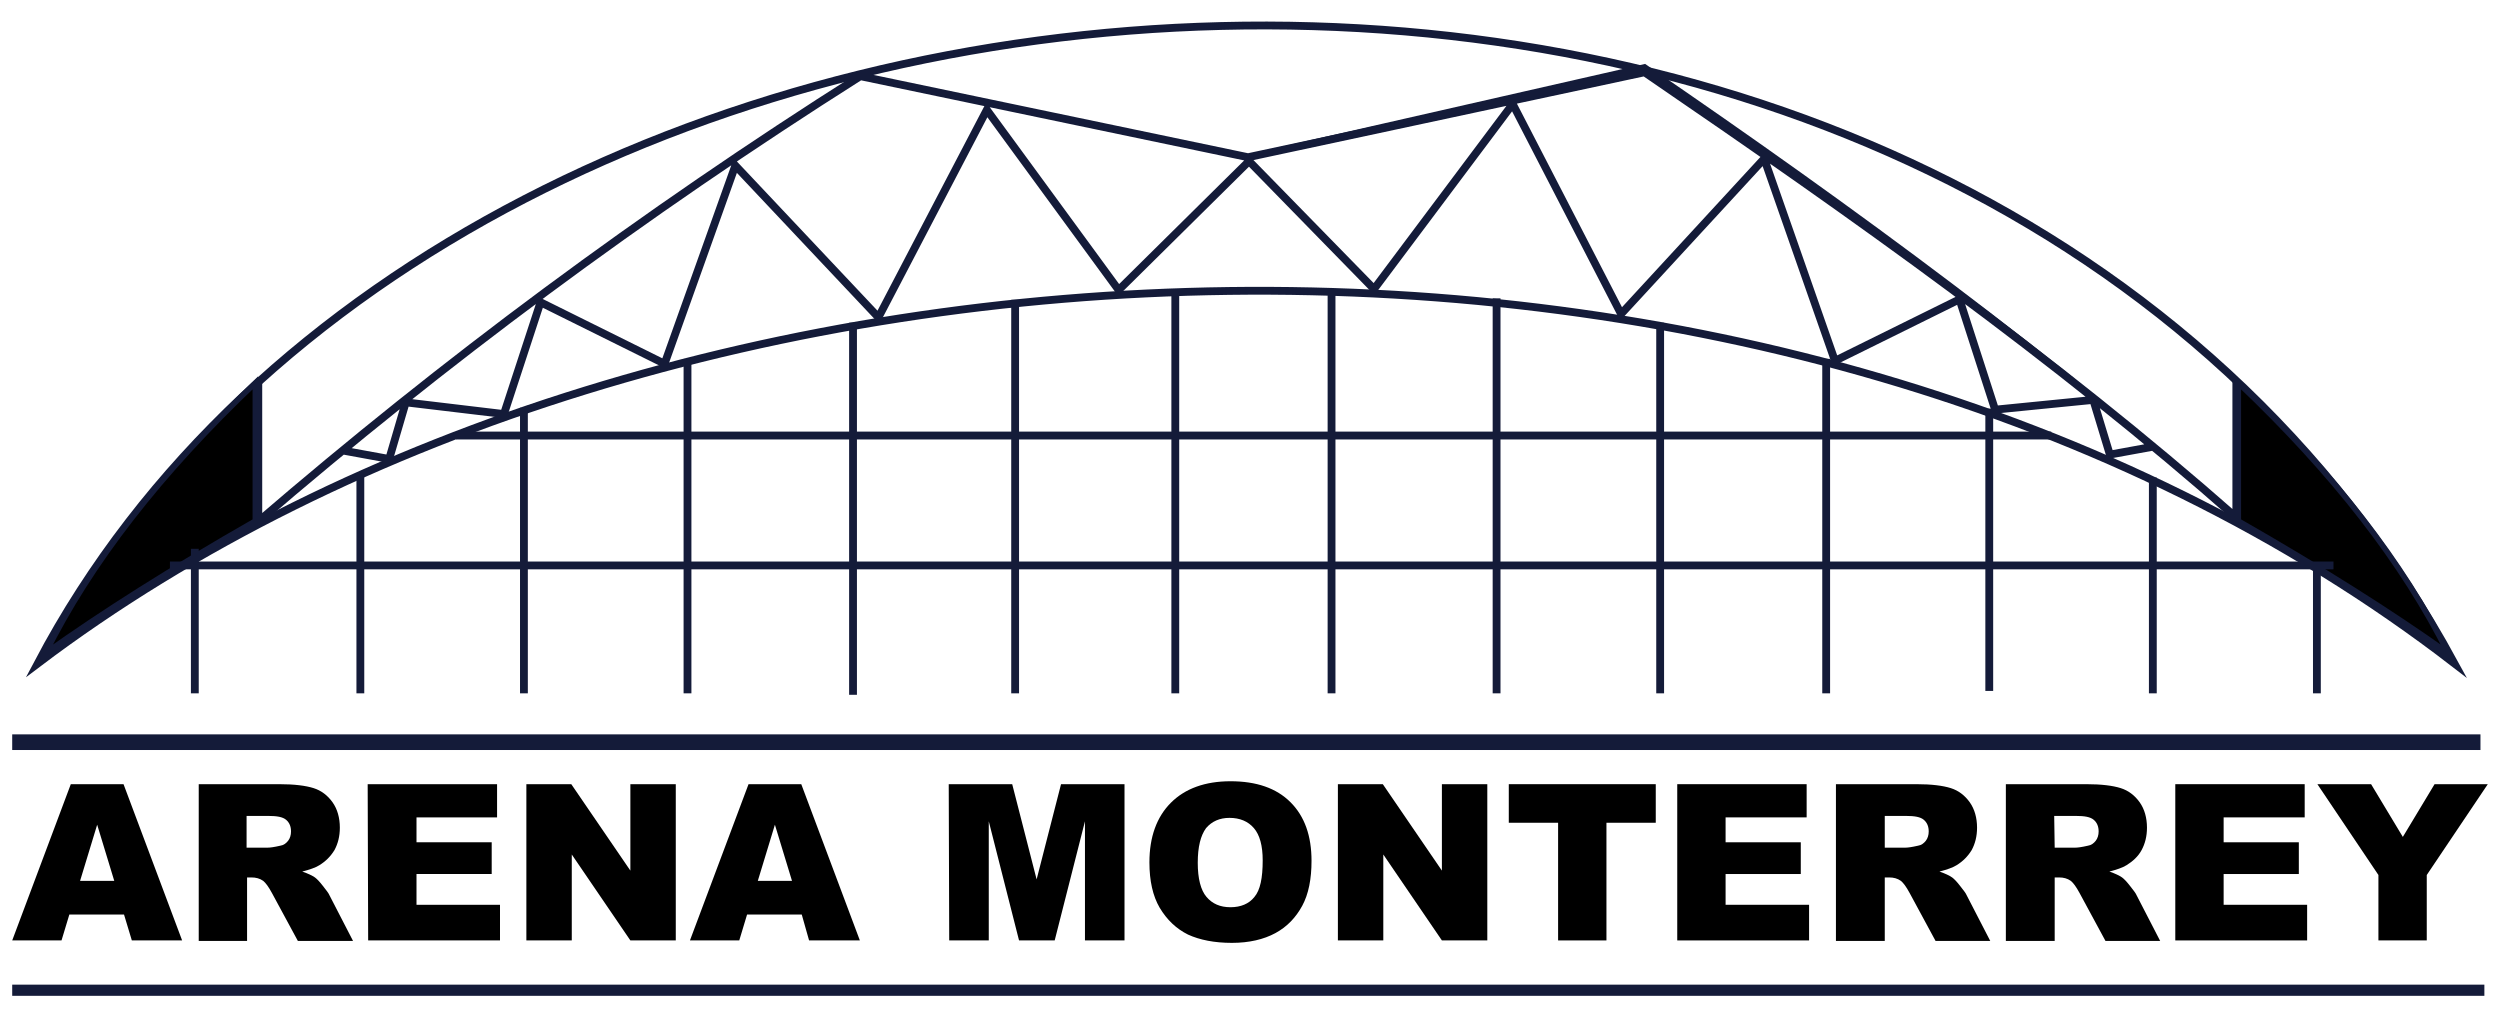
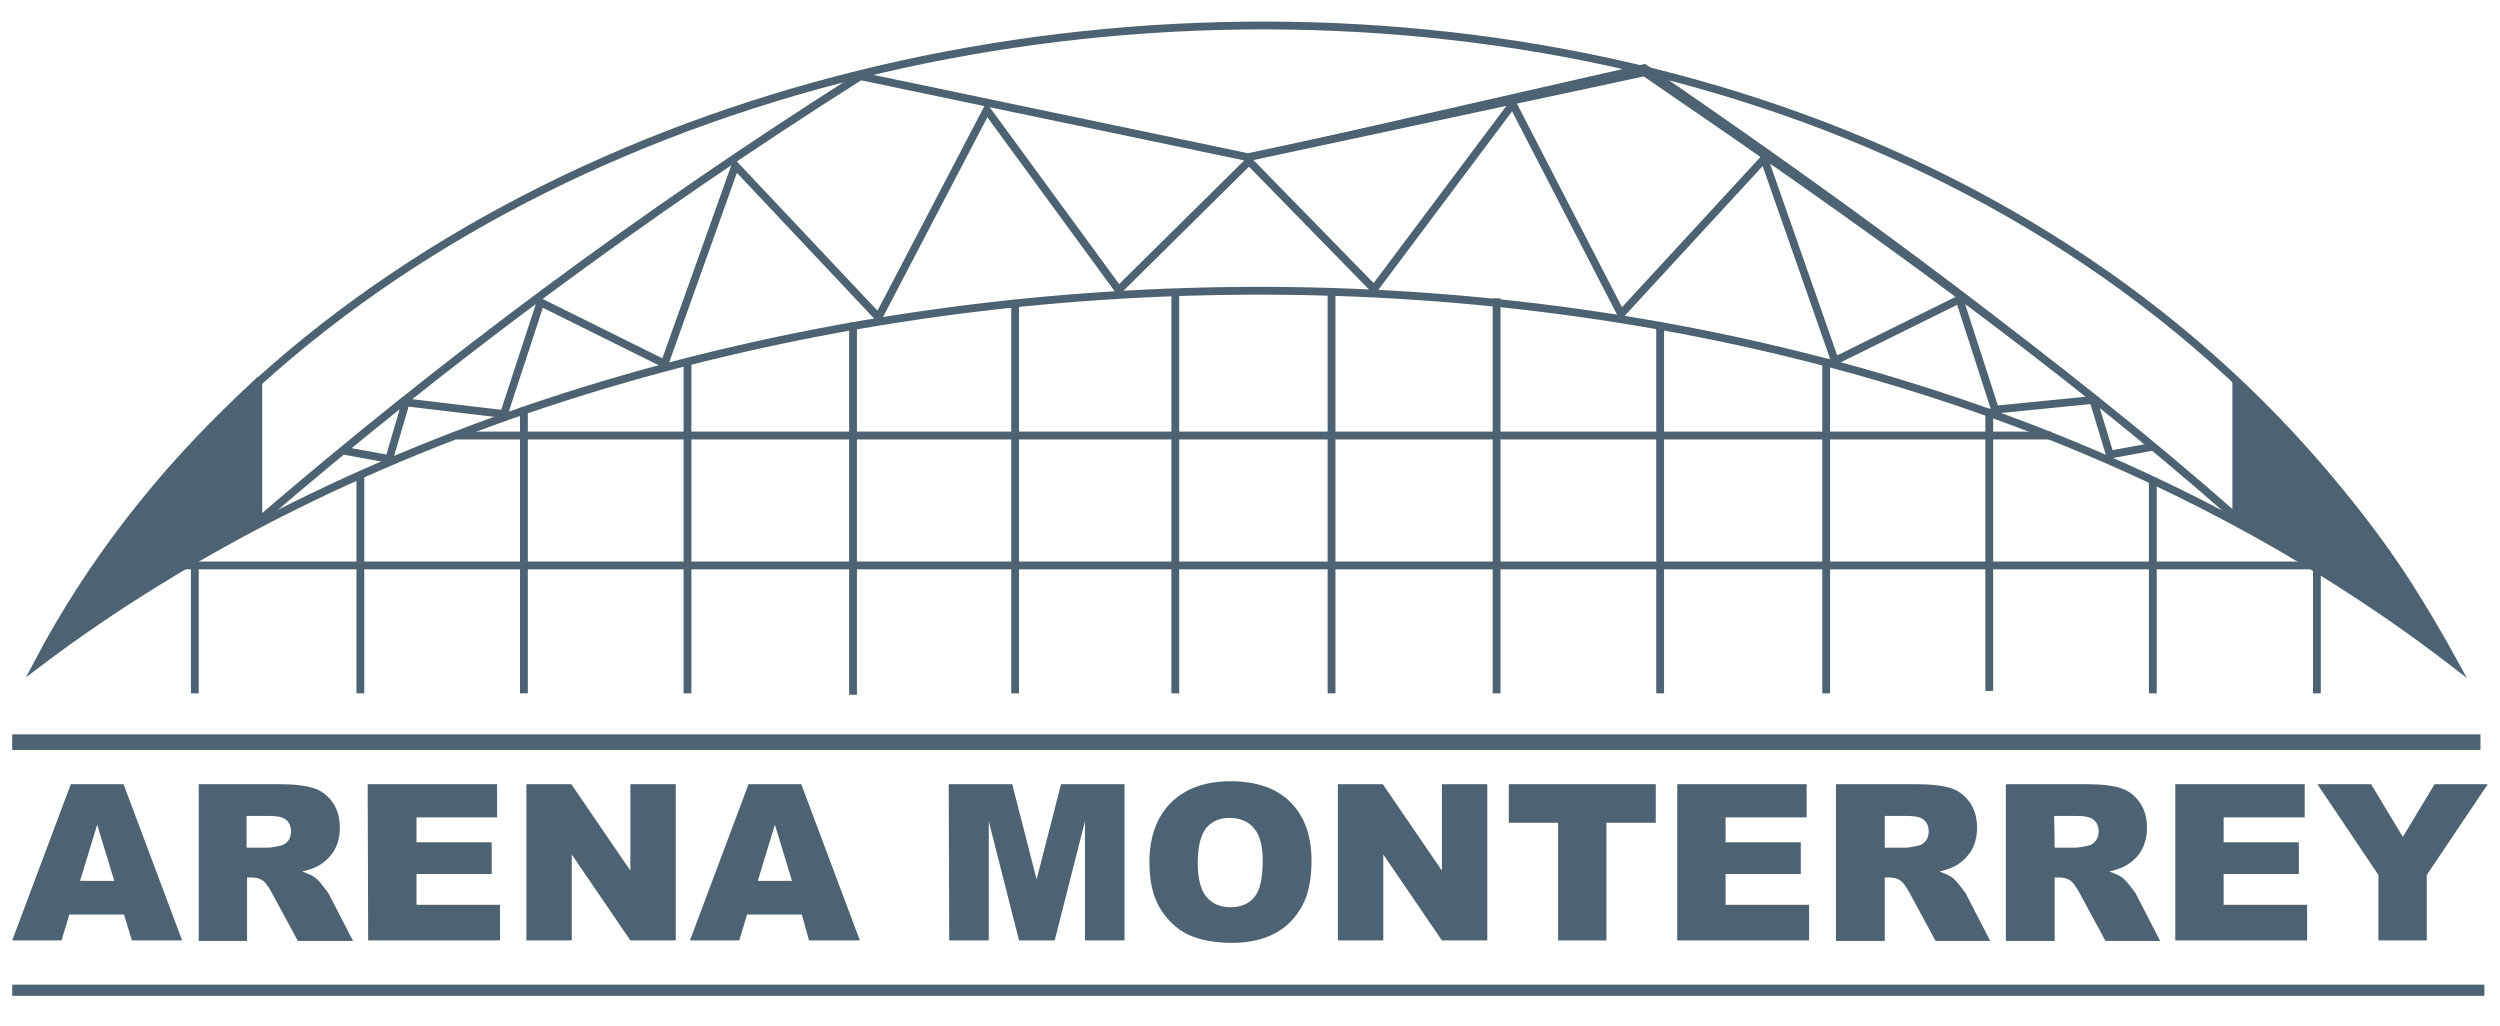
- <svg xmlns="http://www.w3.org/2000/svg" version="1.1" id="bluesvg" x="0px" y="0px" viewBox="0 0 512 210" style="enable-background:new 0 0 512 210;" xml:space="preserve" className="fill-[#FFFFFF] hover:fill-[#FFFFFF]">
+ <svg xmlns="http://www.w3.org/2000/svg" version="1.1" id="bluesvg" x="0px" y="0px" viewBox="0 0 512 210" style="enable-background:new 0 0 512 210;" xml:space="preserve">
  <style type="text/css">
- 	.st0{fill:none;stroke:#141B39;stroke-width:1.603;stroke-miterlimit:22.926;}
- 	.st1{fill:none;stroke:#141B39;stroke-width:1.145;stroke-miterlimit:22.926;}
- 	.st2{fillRule:evenodd;clipRule:evenodd;stroke:#141B39;stroke-width:1.145;stroke-miterlimit:22.926;}
- 	.st3{fill:none;stroke:#141B39;stroke-width:3.205;stroke-miterlimit:22.926;}
- 	.st4{fill:none;stroke:#141B39;stroke-width:2.289;stroke-miterlimit:22.926;}
+ 	.st0{fill:none;stroke:#4D6373;stroke-width:1.603;stroke-miterlimit:22.926;}
+ 	.st1{fill:none;stroke:#4D6373;stroke-width:1.145;stroke-miterlimit:22.926;}
+ 	.st2{fillRule:evenodd;clipRule:evenodd;stroke:#4D6373;stroke-width:1.145;stroke-miterlimit:22.926;}
+ 	.st3{fill:none;stroke:#4D6373;stroke-width:3.205;stroke-miterlimit:22.926;}
+ 	.st4{fill:none;stroke:#4D6373;stroke-width:2.289;stroke-miterlimit:22.926;}
	.st5{enable-background:new    ;}
</style>
  <g id="bluesvg">
-     <path class="st0" d="M502.7,135.9c-137.9-106.4-366.5-97.1-495,0C94.1-28.2,402.6-48.2,502.7,135.9L502.7,135.9z" />
-     <path class="st1" d="M52.9,78.1v28.7c37.9-32.6,78.3-62.7,123.3-91.2l79.4,16.6l81.2-18.5c43.3,29.6,84.1,59.7,121.2,92.4V78" />
-     <path class="st2" d="M458.4,106.7V78.4c19.5,18.5,33.8,36.9,43,55.4C489.6,125.4,475.7,116.6,458.4,106.7L458.4,106.7z" />
-     <path class="st2" d="M52.3,106.7V78.4c-19.5,18.5-33.8,36.9-43,55.4C21.1,125.4,35,116.6,52.3,106.7L52.3,106.7z" />
-     <path class="st0" d="M70.4,92.3l9.3,1.7l3.4-11.6l20.1,2.4l7.5-22.9l25.4,12.6l14.5-40.6L179.9,65l22.2-42.5l27,36.9L255.8,33   l25.6,26.2l28.4-37.9l22.2,43l29.3-31.8l14.5,41.4l25.5-12.6l7.3,22.6l20.1-2l3.4,11.2l9.3-1.7 M52.9,78.1v28.7   c37.9-32.6,78.3-62.7,123.3-91.2l79.4,16.6l81.2-17.4C380.1,44.4,420.9,73.3,458,106V77.9 M34.8,115.8h443.1 M420.1,89.2H263.7   H93.4 M39.9,142v-29.6 M73.8,142V97 M107.3,142V83.5 M140.8,142V73.5 M174.7,142.3V66.1 M207.9,142V61.4 M240.7,142V59.2    M272.7,142V59.2 M306.5,142V61.1 M340,142V66.1 M374,142V73.5 M407.4,141.5V83.7 M440.9,142V97.8 M474.5,142v-27" />
-     <line class="st3" x1="2.5" y1="152" x2="508" y2="152" />
-     <line class="st4" x1="2.5" y1="202.8" x2="508.8" y2="202.8" />
+     <path class="st0" d="M502.7,135.9c-137.9-106.4-366.5-97.1-495,0C94.1-28.2,402.6-48.2,502.7,135.9L502.7,135.9z" fill="#4D6373" />
+     <path class="st1" d="M52.9,78.1v28.7c37.9-32.6,78.3-62.7,123.3-91.2l79.4,16.6l81.2-18.5c43.3,29.6,84.1,59.7,121.2,92.4V78" fill="#4D6373" />
+     <path class="st2" d="M458.4,106.7V78.4c19.5,18.5,33.8,36.9,43,55.4C489.6,125.4,475.7,116.6,458.4,106.7L458.4,106.7z" fill="#4D6373" />
+     <path class="st2" d="M52.3,106.7V78.4c-19.5,18.5-33.8,36.9-43,55.4C21.1,125.4,35,116.6,52.3,106.7L52.3,106.7z" fill="#4D6373" />
+     <path class="st0" d="M70.4,92.3l9.3,1.7l3.4-11.6l20.1,2.4l7.5-22.9l25.4,12.6l14.5-40.6L179.9,65l22.2-42.5l27,36.9L255.8,33   l25.6,26.2l28.4-37.9l22.2,43l29.3-31.8l14.5,41.4l25.5-12.6l7.3,22.6l20.1-2l3.4,11.2l9.3-1.7 M52.9,78.1v28.7   c37.9-32.6,78.3-62.7,123.3-91.2l79.4,16.6l81.2-17.4C380.1,44.4,420.9,73.3,458,106V77.9 M34.8,115.8h443.1 M420.1,89.2H263.7   H93.4 M39.9,142v-29.6 M73.8,142V97 M107.3,142V83.5 M140.8,142V73.5 M174.7,142.3V66.1 M207.9,142V61.4 M240.7,142V59.2    M272.7,142V59.2 M306.5,142V61.1 M340,142V66.1 M374,142V73.5 M407.4,141.5V83.7 M440.9,142V97.8 M474.5,142v-27" fill="#4D6373" />
+     <line class="st3" x1="2.5" y1="152" x2="508" y2="152" fill="#4D6373" />
+     <line class="st4" x1="2.5" y1="202.8" x2="508.8" y2="202.8" fill="#4D6373" />
    <g class="st5">
-       <path d="M25.4,187.3H14.2l-1.6,5.3H2.5l12-32h10.8l12,32H27L25.4,187.3z M23.4,180.4l-3.5-11.5l-3.5,11.5H23.4z" />
-       <path d="M40.7,192.6v-32h16.5c3.1,0,5.4,0.3,7,0.8c1.6,0.5,2.9,1.5,3.9,2.9s1.5,3.2,1.5,5.2c0,1.8-0.4,3.3-1.1,4.6    c-0.8,1.3-1.8,2.3-3.1,3.1c-0.8,0.5-2,0.9-3.5,1.3c1.2,0.4,2,0.8,2.6,1.2c0.4,0.3,0.9,0.8,1.6,1.7c0.7,0.9,1.2,1.5,1.4,2l4.8,9.3    H61l-5.3-9.8c-0.7-1.3-1.3-2.1-1.8-2.5c-0.7-0.5-1.5-0.7-2.4-0.7h-0.9v13h-9.9V192.6z M50.6,173.6h4.2c0.5,0,1.3-0.1,2.6-0.4    c0.7-0.1,1.2-0.5,1.6-1c0.4-0.5,0.6-1.2,0.6-1.9c0-1-0.3-1.8-1-2.4s-1.9-0.8-3.7-0.8h-4.4v6.5H50.6z" />
-       <path d="M75.3,160.6h26.5v6.8H85.3v5.1h15.4v6.5H85.3v6.3h17.1v7.3h-27L75.3,160.6L75.3,160.6z" />
-       <path d="M107.8,160.6h9.2l12.1,17.7v-17.7h9.3v32h-9.3l-12-17.6v17.6h-9.3V160.6z" />
-       <path d="M164.2,187.3H153l-1.6,5.3h-10.1l12-32h10.8l12,32h-10.4L164.2,187.3z M162.2,180.4l-3.5-11.5l-3.5,11.5H162.2z" />
+       <path d="M25.4,187.3H14.2l-1.6,5.3H2.5l12-32h10.8l12,32H27L25.4,187.3z M23.4,180.4l-3.5-11.5l-3.5,11.5H23.4z" fill="#4D6373" />
+       <path d="M40.7,192.6v-32h16.5c3.1,0,5.4,0.3,7,0.8c1.6,0.5,2.9,1.5,3.9,2.9s1.5,3.2,1.5,5.2c0,1.8-0.4,3.3-1.1,4.6    c-0.8,1.3-1.8,2.3-3.1,3.1c-0.8,0.5-2,0.9-3.5,1.3c1.2,0.4,2,0.8,2.6,1.2c0.4,0.3,0.9,0.8,1.6,1.7c0.7,0.9,1.2,1.5,1.4,2l4.8,9.3    H61l-5.3-9.8c-0.7-1.3-1.3-2.1-1.8-2.5c-0.7-0.5-1.5-0.7-2.4-0.7h-0.9v13h-9.9V192.6z M50.6,173.6h4.2c0.5,0,1.3-0.1,2.6-0.4    c0.7-0.1,1.2-0.5,1.6-1c0.4-0.5,0.6-1.2,0.6-1.9c0-1-0.3-1.8-1-2.4s-1.9-0.8-3.7-0.8h-4.4v6.5H50.6z" fill="#4D6373" />
+       <path d="M75.3,160.6h26.5v6.8H85.3v5.1h15.4v6.5H85.3v6.3h17.1v7.3h-27L75.3,160.6L75.3,160.6z" fill="#4D6373" />
+       <path d="M107.8,160.6h9.2l12.1,17.7v-17.7h9.3v32h-9.3l-12-17.6v17.6h-9.3V160.6z" fill="#4D6373" />
+       <path d="M164.2,187.3H153l-1.6,5.3h-10.1l12-32h10.8l12,32h-10.4L164.2,187.3z M162.2,180.4l-3.5-11.5l-3.5,11.5H162.2z" fill="#4D6373" />
    </g>
    <g class="st5">
-       <path d="M194.3,160.6h13l5,19.5l5-19.5h13v32h-8.1v-24.4l-6.2,24.4h-7.3l-6.2-24.4v24.4h-8.1L194.3,160.6L194.3,160.6z" />
-       <path d="M235.4,176.6c0-5.2,1.5-9.3,4.4-12.2c2.9-2.9,7-4.4,12.2-4.4c5.3,0,9.4,1.4,12.3,4.3s4.3,6.9,4.3,12    c0,3.7-0.6,6.8-1.9,9.2c-1.3,2.4-3.1,4.3-5.5,5.6c-2.4,1.3-5.4,2-8.9,2c-3.6,0-6.6-0.6-9-1.7c-2.4-1.2-4.3-3-5.8-5.5    C236.1,183.5,235.4,180.4,235.4,176.6z M245.3,176.7c0,3.2,0.6,5.6,1.8,7s2.8,2.1,4.9,2.1c2.1,0,3.8-0.7,4.9-2.1    c1.2-1.4,1.7-3.9,1.7-7.5c0-3-0.6-5.2-1.8-6.6c-1.2-1.4-2.9-2.1-5-2.1c-2,0-3.6,0.7-4.8,2.1C245.9,171.1,245.3,173.4,245.3,176.7z    " />
-       <path d="M274,160.6h9.2l12.1,17.7v-17.7h9.3v32h-9.3l-12-17.6v17.6H274V160.6z" />
-       <path d="M309,160.6h30.1v7.9H329v24.1h-9.9v-24.1H309V160.6z" />
-       <path d="M343.5,160.6H370v6.8h-16.6v5.1h15.4v6.5h-15.4v6.3h17.1v7.3h-27V160.6z" />
-       <path d="M376,192.6v-32h16.5c3.1,0,5.4,0.3,7,0.8s2.9,1.5,3.9,2.9s1.5,3.2,1.5,5.2c0,1.8-0.4,3.3-1.1,4.6    c-0.8,1.3-1.8,2.3-3.1,3.1c-0.8,0.5-2,0.9-3.5,1.3c1.2,0.4,2,0.8,2.6,1.2c0.4,0.3,0.9,0.8,1.6,1.7c0.7,0.9,1.2,1.5,1.4,2l4.8,9.3    h-11.2l-5.3-9.8c-0.7-1.3-1.3-2.1-1.8-2.5c-0.7-0.5-1.5-0.7-2.4-0.7H386v13h-10V192.6z M386,173.6h4.2c0.5,0,1.3-0.1,2.6-0.4    c0.7-0.1,1.2-0.5,1.6-1s0.6-1.2,0.6-1.9c0-1-0.3-1.8-1-2.4s-1.9-0.8-3.7-0.8H386V173.6z" />
-       <path d="M410.8,192.6v-32h16.5c3.1,0,5.4,0.3,7,0.8s2.9,1.5,3.9,2.9s1.5,3.2,1.5,5.2c0,1.8-0.4,3.3-1.1,4.6s-1.8,2.3-3.1,3.1    c-0.8,0.5-2,0.9-3.5,1.3c1.2,0.4,2,0.8,2.6,1.2c0.4,0.3,0.9,0.8,1.6,1.7c0.7,0.9,1.2,1.5,1.4,2l4.8,9.3h-11.2l-5.3-9.8    c-0.7-1.3-1.3-2.1-1.8-2.5c-0.7-0.5-1.5-0.7-2.4-0.7h-0.9v13h-10V192.6z M420.8,173.6h4.2c0.5,0,1.3-0.1,2.6-0.4    c0.7-0.1,1.2-0.5,1.6-1s0.6-1.2,0.6-1.9c0-1-0.3-1.8-1-2.4s-1.9-0.8-3.7-0.8h-4.4L420.8,173.6L420.8,173.6z" />
-       <path d="M445.5,160.6H472v6.8h-16.6v5.1h15.4v6.5h-15.4v6.3h17.1v7.3h-27V160.6z" />
-       <path d="M474.6,160.6h11l6.5,10.8l6.5-10.8h10.9L497,179.2v13.4h-9.9v-13.4L474.6,160.6z" />
+       <path d="M194.3,160.6h13l5,19.5l5-19.5h13v32h-8.1v-24.4l-6.2,24.4h-7.3l-6.2-24.4v24.4h-8.1L194.3,160.6L194.3,160.6z" fill="#4D6373" />
+       <path d="M235.4,176.6c0-5.2,1.5-9.3,4.4-12.2c2.9-2.9,7-4.4,12.2-4.4c5.3,0,9.4,1.4,12.3,4.3s4.3,6.9,4.3,12    c0,3.7-0.6,6.8-1.9,9.2c-1.3,2.4-3.1,4.3-5.5,5.6c-2.4,1.3-5.4,2-8.9,2c-3.6,0-6.6-0.6-9-1.7c-2.4-1.2-4.3-3-5.8-5.5    C236.1,183.5,235.4,180.4,235.4,176.6z M245.3,176.7c0,3.2,0.6,5.6,1.8,7s2.8,2.1,4.9,2.1c2.1,0,3.8-0.7,4.9-2.1    c1.2-1.4,1.7-3.9,1.7-7.5c0-3-0.6-5.2-1.8-6.6c-1.2-1.4-2.9-2.1-5-2.1c-2,0-3.6,0.7-4.8,2.1C245.9,171.1,245.3,173.4,245.3,176.7z    " fill="#4D6373" />
+       <path d="M274,160.6h9.2l12.1,17.7v-17.7h9.3v32h-9.3l-12-17.6v17.6H274V160.6z" fill="#4D6373" />
+       <path d="M309,160.6h30.1v7.9H329v24.1h-9.9v-24.1H309V160.6z" fill="#4D6373" />
+       <path d="M343.5,160.6H370v6.8h-16.6v5.1h15.4v6.5h-15.4v6.3h17.1v7.3h-27V160.6z" fill="#4D6373" />
+       <path d="M376,192.6v-32h16.5c3.1,0,5.4,0.3,7,0.8s2.9,1.5,3.9,2.9s1.5,3.2,1.5,5.2c0,1.8-0.4,3.3-1.1,4.6    c-0.8,1.3-1.8,2.3-3.1,3.1c-0.8,0.5-2,0.9-3.5,1.3c1.2,0.4,2,0.8,2.6,1.2c0.4,0.3,0.9,0.8,1.6,1.7c0.7,0.9,1.2,1.5,1.4,2l4.8,9.3    h-11.2l-5.3-9.8c-0.7-1.3-1.3-2.1-1.8-2.5c-0.7-0.5-1.5-0.7-2.4-0.7H386v13h-10V192.6z M386,173.6h4.2c0.5,0,1.3-0.1,2.6-0.4    c0.7-0.1,1.2-0.5,1.6-1s0.6-1.2,0.6-1.9c0-1-0.3-1.8-1-2.4s-1.9-0.8-3.7-0.8H386V173.6z" fill="#4D6373" />
+       <path d="M410.8,192.6v-32h16.5c3.1,0,5.4,0.3,7,0.8s2.9,1.5,3.9,2.9s1.5,3.2,1.5,5.2c0,1.8-0.4,3.3-1.1,4.6s-1.8,2.3-3.1,3.1    c-0.8,0.5-2,0.9-3.5,1.3c1.2,0.4,2,0.8,2.6,1.2c0.4,0.3,0.9,0.8,1.6,1.7c0.7,0.9,1.2,1.5,1.4,2l4.8,9.3h-11.2l-5.3-9.8    c-0.7-1.3-1.3-2.1-1.8-2.5c-0.7-0.5-1.5-0.7-2.4-0.7h-0.9v13h-10V192.6z M420.8,173.6h4.2c0.5,0,1.3-0.1,2.6-0.4    c0.7-0.1,1.2-0.5,1.6-1s0.6-1.2,0.6-1.9c0-1-0.3-1.8-1-2.4s-1.9-0.8-3.7-0.8h-4.4L420.8,173.6L420.8,173.6z" fill="#4D6373" />
+       <path d="M445.5,160.6H472v6.8h-16.6v5.1h15.4v6.5h-15.4v6.3h17.1v7.3h-27V160.6z" fill="#4D6373" />
+       <path d="M474.6,160.6h11l6.5,10.8l6.5-10.8h10.9L497,179.2v13.4h-9.9v-13.4L474.6,160.6z" fill="#4D6373" />
    </g>
  </g>
</svg>
